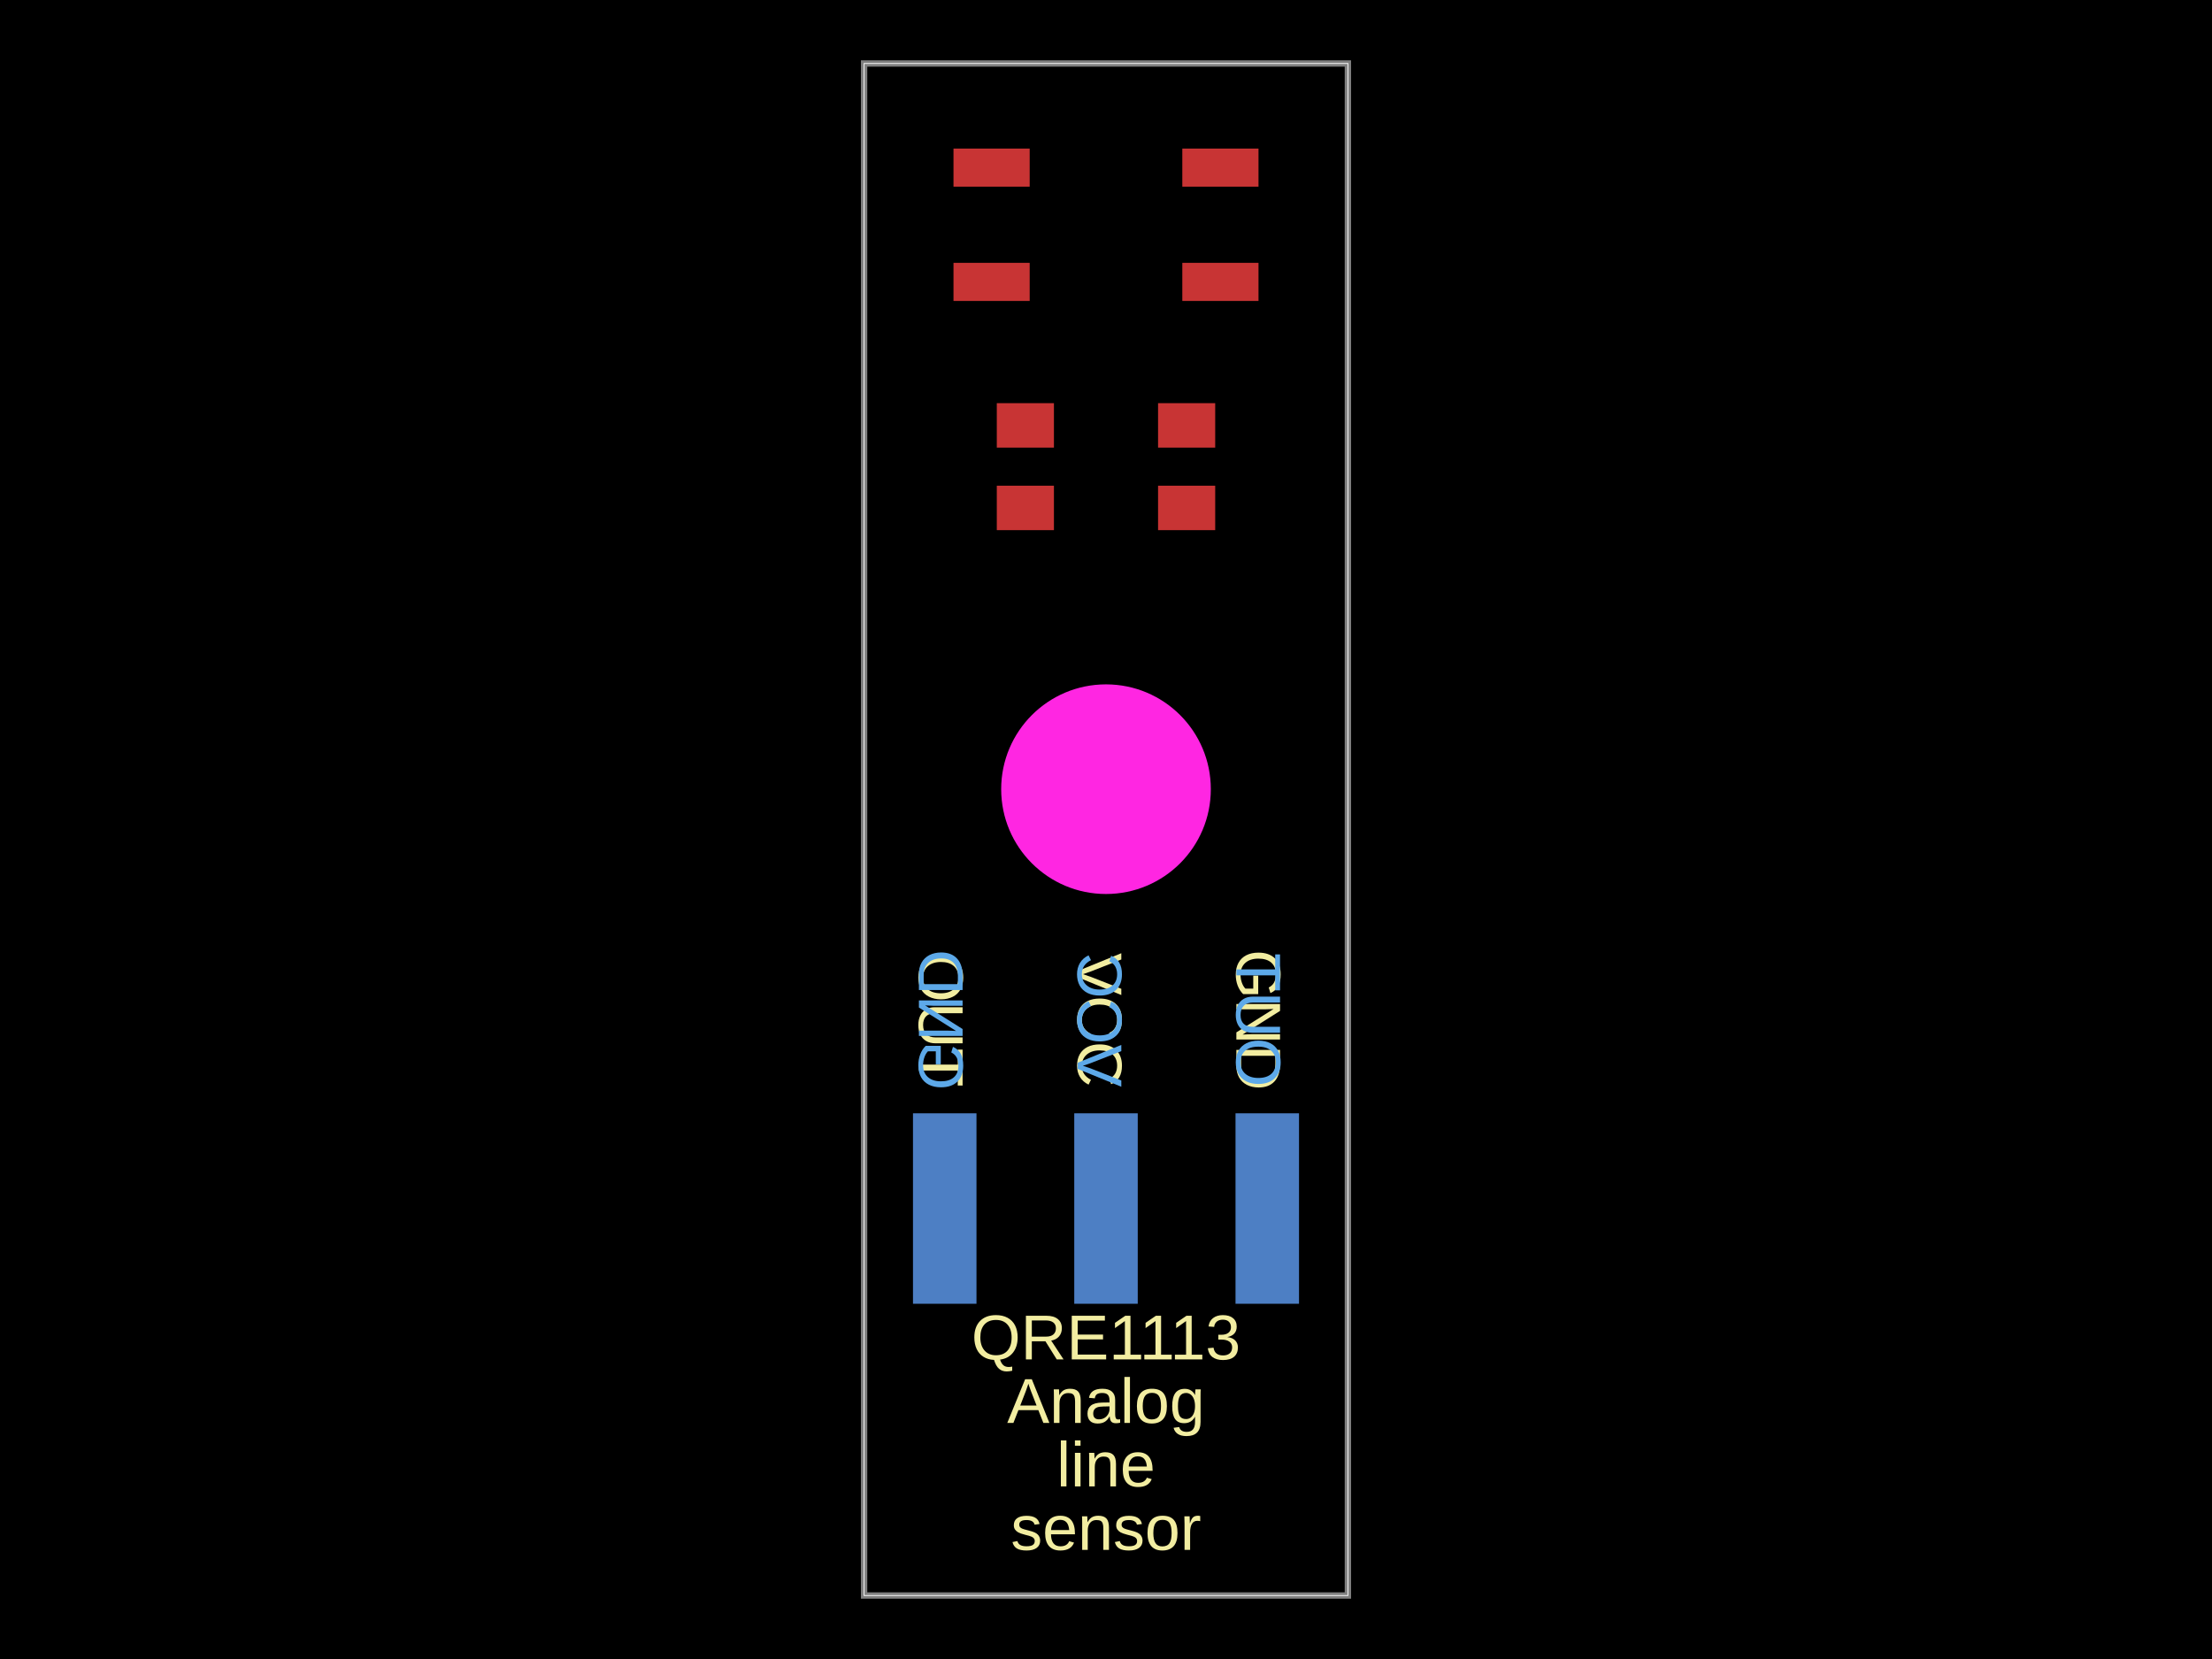
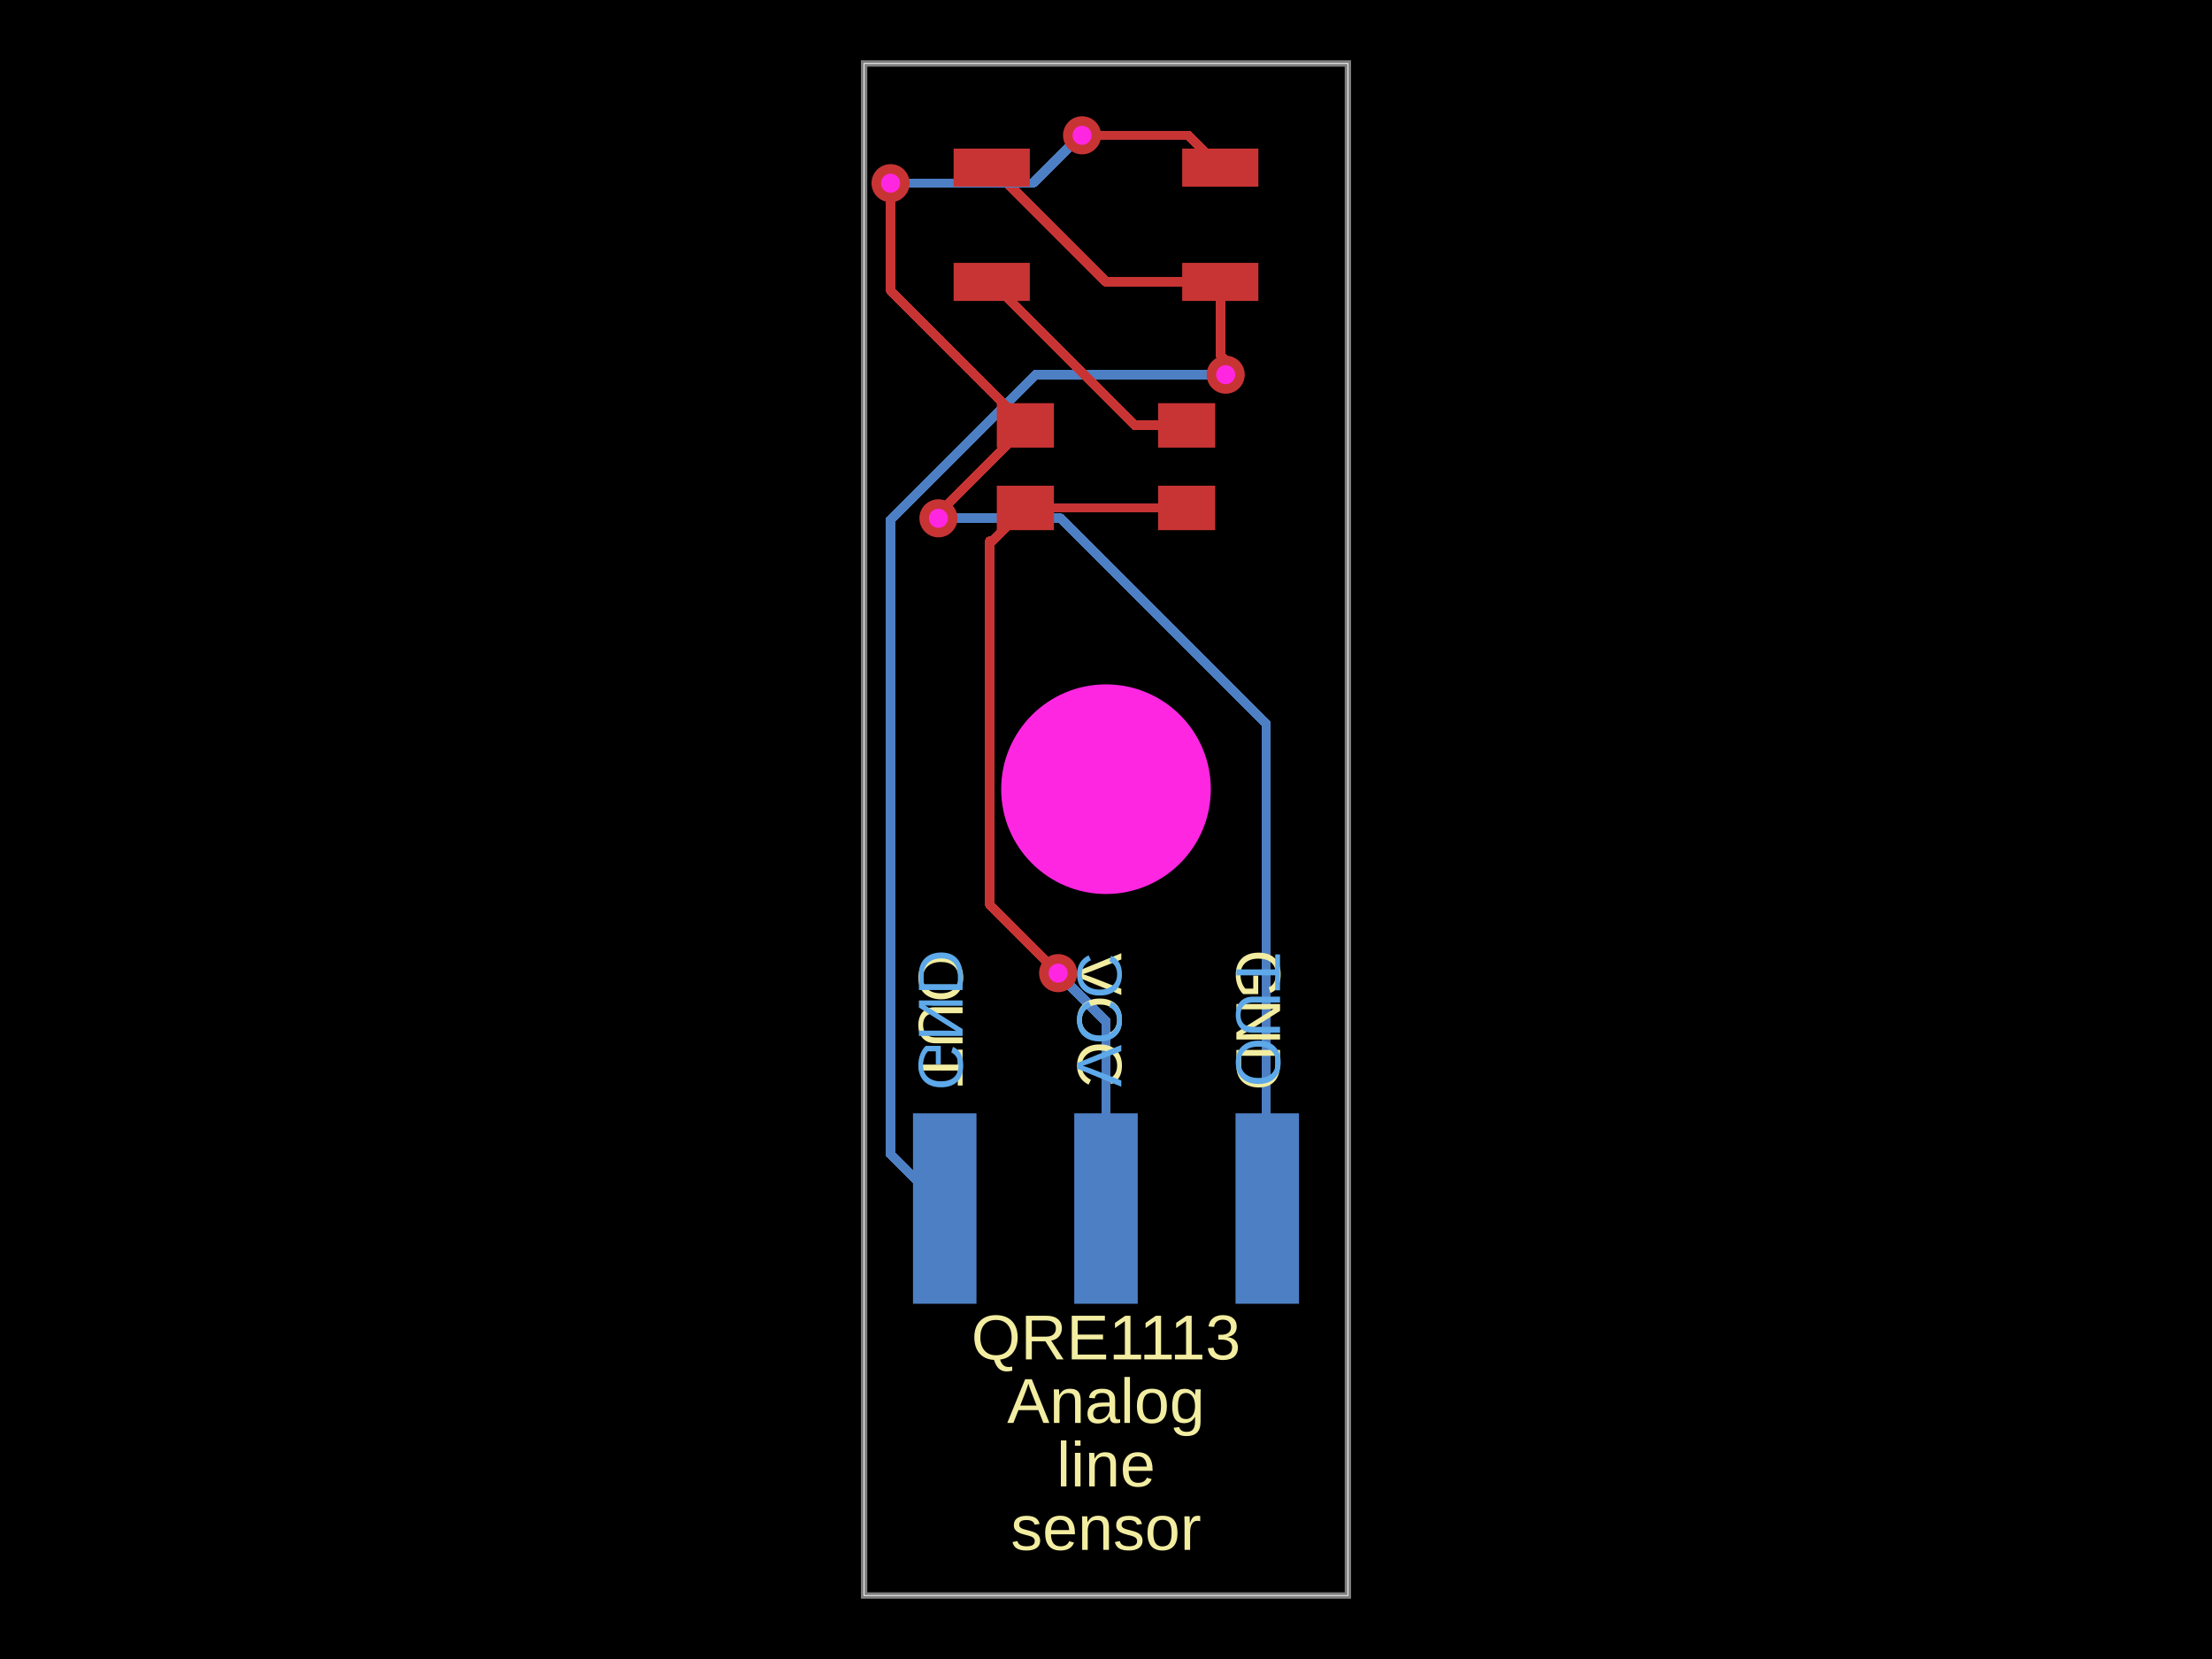
<svg xmlns="http://www.w3.org/2000/svg" width="800" height="600" data-software-used-string="@tscircuit/core@0.0.616">
  <style />
  <rect class="boundary" x="0" y="0" fill="#000" width="800" height="600" />
  <rect class="pcb-boundary" fill="none" stroke="#fff" stroke-width="0.3" x="312.514" y="22.962" width="174.971" height="554.076" />
  <path class="pcb-board" d="M 312.514 577.038 L 487.486 577.038 L 487.486 22.962 L 312.514 22.962 Z" fill="none" stroke="rgba(255, 255, 255, 0.5)" stroke-width="2.296" />
+   <path class="pcb-trace" stroke="rgb(77, 127, 196)" fill="none" d="M 400 437.084 L 400 369.405" stroke-width="3.444" stroke-linecap="round" stroke-linejoin="round" shape-rendering="crispEdges" data-layer="bottom" />
+   <path class="pcb-trace" stroke="rgb(77, 127, 196)" fill="none" d="M 400 369.405 L 382.83 352.235" stroke-width="3.444" stroke-linecap="round" stroke-linejoin="round" shape-rendering="crispEdges" data-layer="bottom" />
+   <path class="pcb-trace" stroke="rgb(77, 127, 196)" fill="none" d="M 382.83 352.235 L 382.685 351.945" stroke-width="3.444" stroke-linecap="round" stroke-linejoin="round" shape-rendering="crispEdges" data-layer="bottom" />
+   <path class="pcb-trace" stroke="rgb(77, 127, 196)" fill="none" d="M 382.685 351.945 L 382.685 351.945" stroke-width="3.444" stroke-linecap="round" stroke-linejoin="round" shape-rendering="crispEdges" data-layer="bottom" />
+   <path class="pcb-trace" stroke="rgb(200, 52, 52)" fill="none" d="M 382.685 351.945 L 382.685 351.945" stroke-width="3.444" stroke-linecap="round" stroke-linejoin="round" shape-rendering="crispEdges" data-layer="top" />
+   <path class="pcb-trace" stroke="rgb(200, 52, 52)" fill="none" d="M 382.685 351.945 L 357.937 327.196" stroke-width="3.444" stroke-linecap="round" stroke-linejoin="round" shape-rendering="crispEdges" data-layer="top" />
+   <path class="pcb-trace" stroke="rgb(200, 52, 52)" fill="none" d="M 357.937 327.196 L 357.937 195.741" stroke-width="3.444" stroke-linecap="round" stroke-linejoin="round" shape-rendering="crispEdges" data-layer="top" />
+   <path class="pcb-trace" stroke="rgb(200, 52, 52)" fill="none" d="M 357.937 195.741 L 358.794 195.741" stroke-width="3.444" stroke-linecap="round" stroke-linejoin="round" shape-rendering="crispEdges" data-layer="top" />
+   <path class="pcb-trace" stroke="rgb(200, 52, 52)" fill="none" d="M 358.794 195.741 L 370.838 183.697" stroke-width="3.444" stroke-linecap="round" stroke-linejoin="round" shape-rendering="crispEdges" data-layer="top" />
  <rect class="pcb-pad" fill="rgb(77, 127, 196)" x="-11.481" y="-34.443" width="22.962" height="68.886" transform="translate(341.6762 437.0838) rotate(-180)" data-layer="bottom" />
  <rect class="pcb-pad" fill="rgb(77, 127, 196)" x="-11.481" y="-34.443" width="22.962" height="68.886" transform="translate(400 437.0838) rotate(-180)" data-layer="bottom" />
  <rect class="pcb-pad" fill="rgb(77, 127, 196)" x="-11.481" y="-34.443" width="22.962" height="68.886" transform="translate(458.3238 437.0838) rotate(-180)" data-layer="bottom" />
+   <path class="pcb-trace" stroke="rgb(200, 52, 52)" fill="none" d="M 429.162 183.697 L 370.838 183.697" stroke-width="3.444" stroke-linecap="round" stroke-linejoin="round" shape-rendering="crispEdges" data-layer="top" />
+   <path class="pcb-trace" stroke="rgb(200, 52, 52)" fill="none" d="M 370.838 183.697 L 370.838 183.697" stroke-width="3.444" stroke-linecap="round" stroke-linejoin="round" shape-rendering="crispEdges" data-layer="top" />
+   <path class="pcb-trace" stroke="rgb(200, 52, 52)" fill="none" d="M 441.332 101.952 L 400 101.952" stroke-width="3.444" stroke-linecap="round" stroke-linejoin="round" shape-rendering="crispEdges" data-layer="top" />
+   <path class="pcb-trace" stroke="rgb(200, 52, 52)" fill="none" d="M 400 101.952 L 358.668 60.62" stroke-width="3.444" stroke-linecap="round" stroke-linejoin="round" shape-rendering="crispEdges" data-layer="top" />
+   <path class="pcb-trace" stroke="rgb(77, 127, 196)" fill="none" d="M 443.287 135.509 L 443.287 135.509" stroke-width="3.444" stroke-linecap="round" stroke-linejoin="round" shape-rendering="crispEdges" data-layer="bottom" />
+   <path class="pcb-trace" stroke="rgb(77, 127, 196)" fill="none" d="M 443.287 135.509 L 374.447 135.509" stroke-width="3.444" stroke-linecap="round" stroke-linejoin="round" shape-rendering="crispEdges" data-layer="bottom" />
+   <path class="pcb-trace" stroke="rgb(77, 127, 196)" fill="none" d="M 374.447 135.509 L 322.083 187.872" stroke-width="3.444" stroke-linecap="round" stroke-linejoin="round" shape-rendering="crispEdges" data-layer="bottom" />
+   <path class="pcb-trace" stroke="rgb(77, 127, 196)" fill="none" d="M 322.083 187.872 L 322.083 417.491" stroke-width="3.444" stroke-linecap="round" stroke-linejoin="round" shape-rendering="crispEdges" data-layer="bottom" />
+   <path class="pcb-trace" stroke="rgb(77, 127, 196)" fill="none" d="M 322.083 417.491 L 341.676 437.084" stroke-width="3.444" stroke-linecap="round" stroke-linejoin="round" shape-rendering="crispEdges" data-layer="bottom" />
+   <path class="pcb-trace" stroke="rgb(200, 52, 52)" fill="none" d="M 441.332 101.952 L 441.332 128.441" stroke-width="3.444" stroke-linecap="round" stroke-linejoin="round" shape-rendering="crispEdges" data-layer="top" />
+   <path class="pcb-trace" stroke="rgb(200, 52, 52)" fill="none" d="M 441.332 128.441 L 442.895 130.005" stroke-width="3.444" stroke-linecap="round" stroke-linejoin="round" shape-rendering="crispEdges" data-layer="top" />
+   <path class="pcb-trace" stroke="rgb(200, 52, 52)" fill="none" d="M 442.895 130.005 L 443.287 135.509" stroke-width="3.444" stroke-linecap="round" stroke-linejoin="round" shape-rendering="crispEdges" data-layer="top" />
+   <path class="pcb-trace" stroke="rgb(200, 52, 52)" fill="none" d="M 443.287 135.509 L 443.287 135.509" stroke-width="3.444" stroke-linecap="round" stroke-linejoin="round" shape-rendering="crispEdges" data-layer="top" />
+   <path class="pcb-trace" stroke="rgb(200, 52, 52)" fill="none" d="M 429.162 153.846 L 410.563 153.846" stroke-width="3.444" stroke-linecap="round" stroke-linejoin="round" shape-rendering="crispEdges" data-layer="top" />
+   <path class="pcb-trace" stroke="rgb(200, 52, 52)" fill="none" d="M 410.563 153.846 L 358.668 101.952" stroke-width="3.444" stroke-linecap="round" stroke-linejoin="round" shape-rendering="crispEdges" data-layer="top" />
+   <path class="pcb-trace" stroke="rgb(77, 127, 196)" fill="none" d="M 322.083 66.249 L 322.083 66.249" stroke-width="3.444" stroke-linecap="round" stroke-linejoin="round" shape-rendering="crispEdges" data-layer="bottom" />
+   <path class="pcb-trace" stroke="rgb(77, 127, 196)" fill="none" d="M 322.083 66.249 L 373.594 66.249" stroke-width="3.444" stroke-linecap="round" stroke-linejoin="round" shape-rendering="crispEdges" data-layer="bottom" />
+   <path class="pcb-trace" stroke="rgb(77, 127, 196)" fill="none" d="M 373.594 66.249 L 390.041 49.802" stroke-width="3.444" stroke-linecap="round" stroke-linejoin="round" shape-rendering="crispEdges" data-layer="bottom" />
+   <path class="pcb-trace" stroke="rgb(77, 127, 196)" fill="none" d="M 390.041 49.802 L 391.343 48.934" stroke-width="3.444" stroke-linecap="round" stroke-linejoin="round" shape-rendering="crispEdges" data-layer="bottom" />
+   <path class="pcb-trace" stroke="rgb(77, 127, 196)" fill="none" d="M 391.343 48.934 L 391.343 48.934" stroke-width="3.444" stroke-linecap="round" stroke-linejoin="round" shape-rendering="crispEdges" data-layer="bottom" />
+   <path class="pcb-trace" stroke="rgb(200, 52, 52)" fill="none" d="M 370.838 153.846 L 322.083 105.091" stroke-width="3.444" stroke-linecap="round" stroke-linejoin="round" shape-rendering="crispEdges" data-layer="top" />
+   <path class="pcb-trace" stroke="rgb(200, 52, 52)" fill="none" d="M 322.083 105.091 L 322.083 70.714" stroke-width="3.444" stroke-linecap="round" stroke-linejoin="round" shape-rendering="crispEdges" data-layer="top" />
+   <path class="pcb-trace" stroke="rgb(200, 52, 52)" fill="none" d="M 322.083 70.714 L 322.083 66.249" stroke-width="3.444" stroke-linecap="round" stroke-linejoin="round" shape-rendering="crispEdges" data-layer="top" />
+   <path class="pcb-trace" stroke="rgb(200, 52, 52)" fill="none" d="M 322.083 66.249 L 322.083 66.249" stroke-width="3.444" stroke-linecap="round" stroke-linejoin="round" shape-rendering="crispEdges" data-layer="top" />
+   <path class="pcb-trace" stroke="rgb(200, 52, 52)" fill="none" d="M 391.343 48.934 L 391.343 48.934" stroke-width="3.444" stroke-linecap="round" stroke-linejoin="round" shape-rendering="crispEdges" data-layer="top" />
+   <path class="pcb-trace" stroke="rgb(200, 52, 52)" fill="none" d="M 391.343 48.934 L 429.646 48.934" stroke-width="3.444" stroke-linecap="round" stroke-linejoin="round" shape-rendering="crispEdges" data-layer="top" />
+   <path class="pcb-trace" stroke="rgb(200, 52, 52)" fill="none" d="M 429.646 48.934 L 441.332 60.62" stroke-width="3.444" stroke-linecap="round" stroke-linejoin="round" shape-rendering="crispEdges" data-layer="top" />
+   <path class="pcb-trace" stroke="rgb(77, 127, 196)" fill="none" d="M 339.398 187.453 L 339.398 187.453" stroke-width="3.444" stroke-linecap="round" stroke-linejoin="round" shape-rendering="crispEdges" data-layer="bottom" />
+   <path class="pcb-trace" stroke="rgb(77, 127, 196)" fill="none" d="M 339.398 187.453 L 383.723 187.453" stroke-width="3.444" stroke-linecap="round" stroke-linejoin="round" shape-rendering="crispEdges" data-layer="bottom" />
+   <path class="pcb-trace" stroke="rgb(77, 127, 196)" fill="none" d="M 383.723 187.453 L 457.905 261.635" stroke-width="3.444" stroke-linecap="round" stroke-linejoin="round" shape-rendering="crispEdges" data-layer="bottom" />
+   <path class="pcb-trace" stroke="rgb(77, 127, 196)" fill="none" d="M 457.905 261.635 L 457.905 436.665" stroke-width="3.444" stroke-linecap="round" stroke-linejoin="round" shape-rendering="crispEdges" data-layer="bottom" />
+   <path class="pcb-trace" stroke="rgb(77, 127, 196)" fill="none" d="M 457.905 436.665 L 458.324 437.084" stroke-width="3.444" stroke-linecap="round" stroke-linejoin="round" shape-rendering="crispEdges" data-layer="bottom" />
+   <path class="pcb-trace" stroke="rgb(200, 52, 52)" fill="none" d="M 370.838 153.846 L 370.838 154.18" stroke-width="3.444" stroke-linecap="round" stroke-linejoin="round" shape-rendering="crispEdges" data-layer="top" />
+   <path class="pcb-trace" stroke="rgb(200, 52, 52)" fill="none" d="M 370.838 154.18 L 339.398 185.62" stroke-width="3.444" stroke-linecap="round" stroke-linejoin="round" shape-rendering="crispEdges" data-layer="top" />
+   <path class="pcb-trace" stroke="rgb(200, 52, 52)" fill="none" d="M 339.398 185.62 L 339.398 187.453" stroke-width="3.444" stroke-linecap="round" stroke-linejoin="round" shape-rendering="crispEdges" data-layer="top" />
+   <path class="pcb-trace" stroke="rgb(200, 52, 52)" fill="none" d="M 339.398 187.453 L 339.398 187.453" stroke-width="3.444" stroke-linecap="round" stroke-linejoin="round" shape-rendering="crispEdges" data-layer="top" />
  <rect class="pcb-pad" fill="rgb(200, 52, 52)" x="360.505" y="145.809" width="20.666" height="16.073" data-layer="top" />
  <rect class="pcb-pad" fill="rgb(200, 52, 52)" x="360.505" y="175.66" width="20.666" height="16.073" data-layer="top" />
  <rect class="pcb-pad" fill="rgb(200, 52, 52)" x="418.829" y="145.809" width="20.666" height="16.073" data-layer="top" />
  <rect class="pcb-pad" fill="rgb(200, 52, 52)" x="418.829" y="175.66" width="20.666" height="16.073" data-layer="top" />
-   <rect class="pcb-pad" fill="rgb(200, 52, 52)" x="-13.777" y="-6.889" width="27.555" height="13.777" transform="translate(358.6223 60.61998) rotate(-180)" data-layer="top" />
-   <rect class="pcb-pad" fill="rgb(200, 52, 52)" x="-13.777" y="-6.889" width="27.555" height="13.777" transform="translate(358.6223 101.9518) rotate(-180)" data-layer="top" />
-   <rect class="pcb-pad" fill="rgb(200, 52, 52)" x="-13.777" y="-6.889" width="27.555" height="13.777" transform="translate(441.3777 60.61998) rotate(-180)" data-layer="top" />
-   <rect class="pcb-pad" fill="rgb(200, 52, 52)" x="-13.777" y="-6.889" width="27.555" height="13.777" transform="translate(441.3777 101.9518) rotate(-180)" data-layer="top" />
+   <rect class="pcb-pad" fill="rgb(200, 52, 52)" x="-13.777" y="-6.889" width="27.555" height="13.777" transform="translate(441.3318 60.61998) rotate(-180)" data-layer="top" />
+   <rect class="pcb-pad" fill="rgb(200, 52, 52)" x="-13.777" y="-6.889" width="27.555" height="13.777" transform="translate(358.6682 60.61998) rotate(-180)" data-layer="top" />
+   <rect class="pcb-pad" fill="rgb(200, 52, 52)" x="-13.777" y="-6.889" width="27.555" height="13.777" transform="translate(358.6682 101.9518) rotate(-180)" data-layer="top" />
+   <rect class="pcb-pad" fill="rgb(200, 52, 52)" x="-13.777" y="-6.889" width="27.555" height="13.777" transform="translate(441.3318 101.9518) rotate(-180)" data-layer="top" />
+   <g>
+     <circle class="pcb-hole-outer" fill="rgb(200, 52, 52)" cx="382.685" cy="351.945" r="6.889" />
+     <circle class="pcb-hole-inner" fill="#FF26E2" cx="382.685" cy="351.945" r="3.444" />
+   </g>
+   <g>
+     <circle class="pcb-hole-outer" fill="rgb(200, 52, 52)" cx="443.287" cy="135.509" r="6.889" />
+     <circle class="pcb-hole-inner" fill="#FF26E2" cx="443.287" cy="135.509" r="3.444" />
+   </g>
+   <g>
+     <circle class="pcb-hole-outer" fill="rgb(200, 52, 52)" cx="322.083" cy="66.249" r="6.889" />
+     <circle class="pcb-hole-inner" fill="#FF26E2" cx="322.083" cy="66.249" r="3.444" />
+   </g>
+   <g>
+     <circle class="pcb-hole-outer" fill="rgb(200, 52, 52)" cx="391.343" cy="48.934" r="6.889" />
+     <circle class="pcb-hole-inner" fill="#FF26E2" cx="391.343" cy="48.934" r="3.444" />
+   </g>
+   <g>
+     <circle class="pcb-hole-outer" fill="rgb(200, 52, 52)" cx="339.398" cy="187.453" r="6.889" />
+     <circle class="pcb-hole-inner" fill="#FF26E2" cx="339.398" cy="187.453" r="3.444" />
+   </g>
  <text x="0" y="0" dx="0" dy="0" fill="#f2eda1" font-family="Arial, sans-serif" font-size="22.962" text-anchor="middle" dominant-baseline="central" transform="matrix(6.123233995736766e-17,1,-1,6.123233995736766e-17,455.1091,368.8863)" class="pcb-silkscreen-text pcb-silkscreen-top" data-pcb-silkscreen-text-id="null" stroke="none">GND</text>
  <text x="0" y="0" dx="0" dy="0" fill="#f2eda1" font-family="Arial, sans-serif" font-size="22.962" text-anchor="middle" dominant-baseline="central" transform="matrix(6.123233995736766e-17,1,-1,6.123233995736766e-17,397.7038,368.8863)" class="pcb-silkscreen-text pcb-silkscreen-top" data-pcb-silkscreen-text-id="null" stroke="none">VCC</text>
  <text x="0" y="0" dx="0" dy="0" fill="#f2eda1" font-family="Arial, sans-serif" font-size="22.962" text-anchor="middle" dominant-baseline="central" transform="matrix(6.123233995736766e-17,1,-1,6.123233995736766e-17,340.2985,368.8863)" class="pcb-silkscreen-text pcb-silkscreen-top" data-pcb-silkscreen-text-id="null" stroke="none">OUT</text>
  <text x="0" y="0" dx="0" dy="0" fill="#5da9e9" font-family="Arial, sans-serif" font-size="22.962" text-anchor="middle" dominant-baseline="central" transform="matrix(-6.123233995736766e-17,-1,-1,6.123233995736766e-17,455.1091,368.8863)" class="pcb-silkscreen-text pcb-silkscreen-bottom" data-pcb-silkscreen-text-id="null" stroke="none">OUT</text>
  <text x="0" y="0" dx="0" dy="0" fill="#5da9e9" font-family="Arial, sans-serif" font-size="22.962" text-anchor="middle" dominant-baseline="central" transform="matrix(-6.123233995736766e-17,-1,-1,6.123233995736766e-17,397.7038,368.8863)" class="pcb-silkscreen-text pcb-silkscreen-bottom" data-pcb-silkscreen-text-id="null" stroke="none">VCC</text>
  <text x="0" y="0" dx="0" dy="0" fill="#5da9e9" font-family="Arial, sans-serif" font-size="22.962" text-anchor="middle" dominant-baseline="central" transform="matrix(-6.123233995736766e-17,-1,-1,6.123233995736766e-17,340.2985,368.8863)" class="pcb-silkscreen-text pcb-silkscreen-bottom" data-pcb-silkscreen-text-id="null" stroke="none">GND</text>
  <text x="0" y="0" dx="0" dy="0" fill="#f2eda1" font-family="Arial, sans-serif" font-size="22.962" text-anchor="middle" dominant-baseline="central" transform="matrix(1,0,0,1,400,483.6969)" class="pcb-silkscreen-text pcb-silkscreen-top" data-pcb-silkscreen-text-id="null" stroke="none">QRE1113</text>
  <text x="0" y="0" dx="0" dy="0" fill="#f2eda1" font-family="Arial, sans-serif" font-size="22.962" text-anchor="middle" dominant-baseline="central" transform="matrix(1,0,0,1,400,506.659)" class="pcb-silkscreen-text pcb-silkscreen-top" data-pcb-silkscreen-text-id="null" stroke="none">Analog</text>
  <text x="0" y="0" dx="0" dy="0" fill="#f2eda1" font-family="Arial, sans-serif" font-size="22.962" text-anchor="middle" dominant-baseline="central" transform="matrix(1,0,0,1,400,529.6211)" class="pcb-silkscreen-text pcb-silkscreen-top" data-pcb-silkscreen-text-id="null" stroke="none">line</text>
  <text x="0" y="0" dx="0" dy="0" fill="#f2eda1" font-family="Arial, sans-serif" font-size="22.962" text-anchor="middle" dominant-baseline="central" transform="matrix(1,0,0,1,400,552.5832)" class="pcb-silkscreen-text pcb-silkscreen-top" data-pcb-silkscreen-text-id="null" stroke="none">sensor</text>
  <circle class="pcb-hole" cx="400" cy="285.419" r="37.91" fill="#FF26E2" />
</svg>
